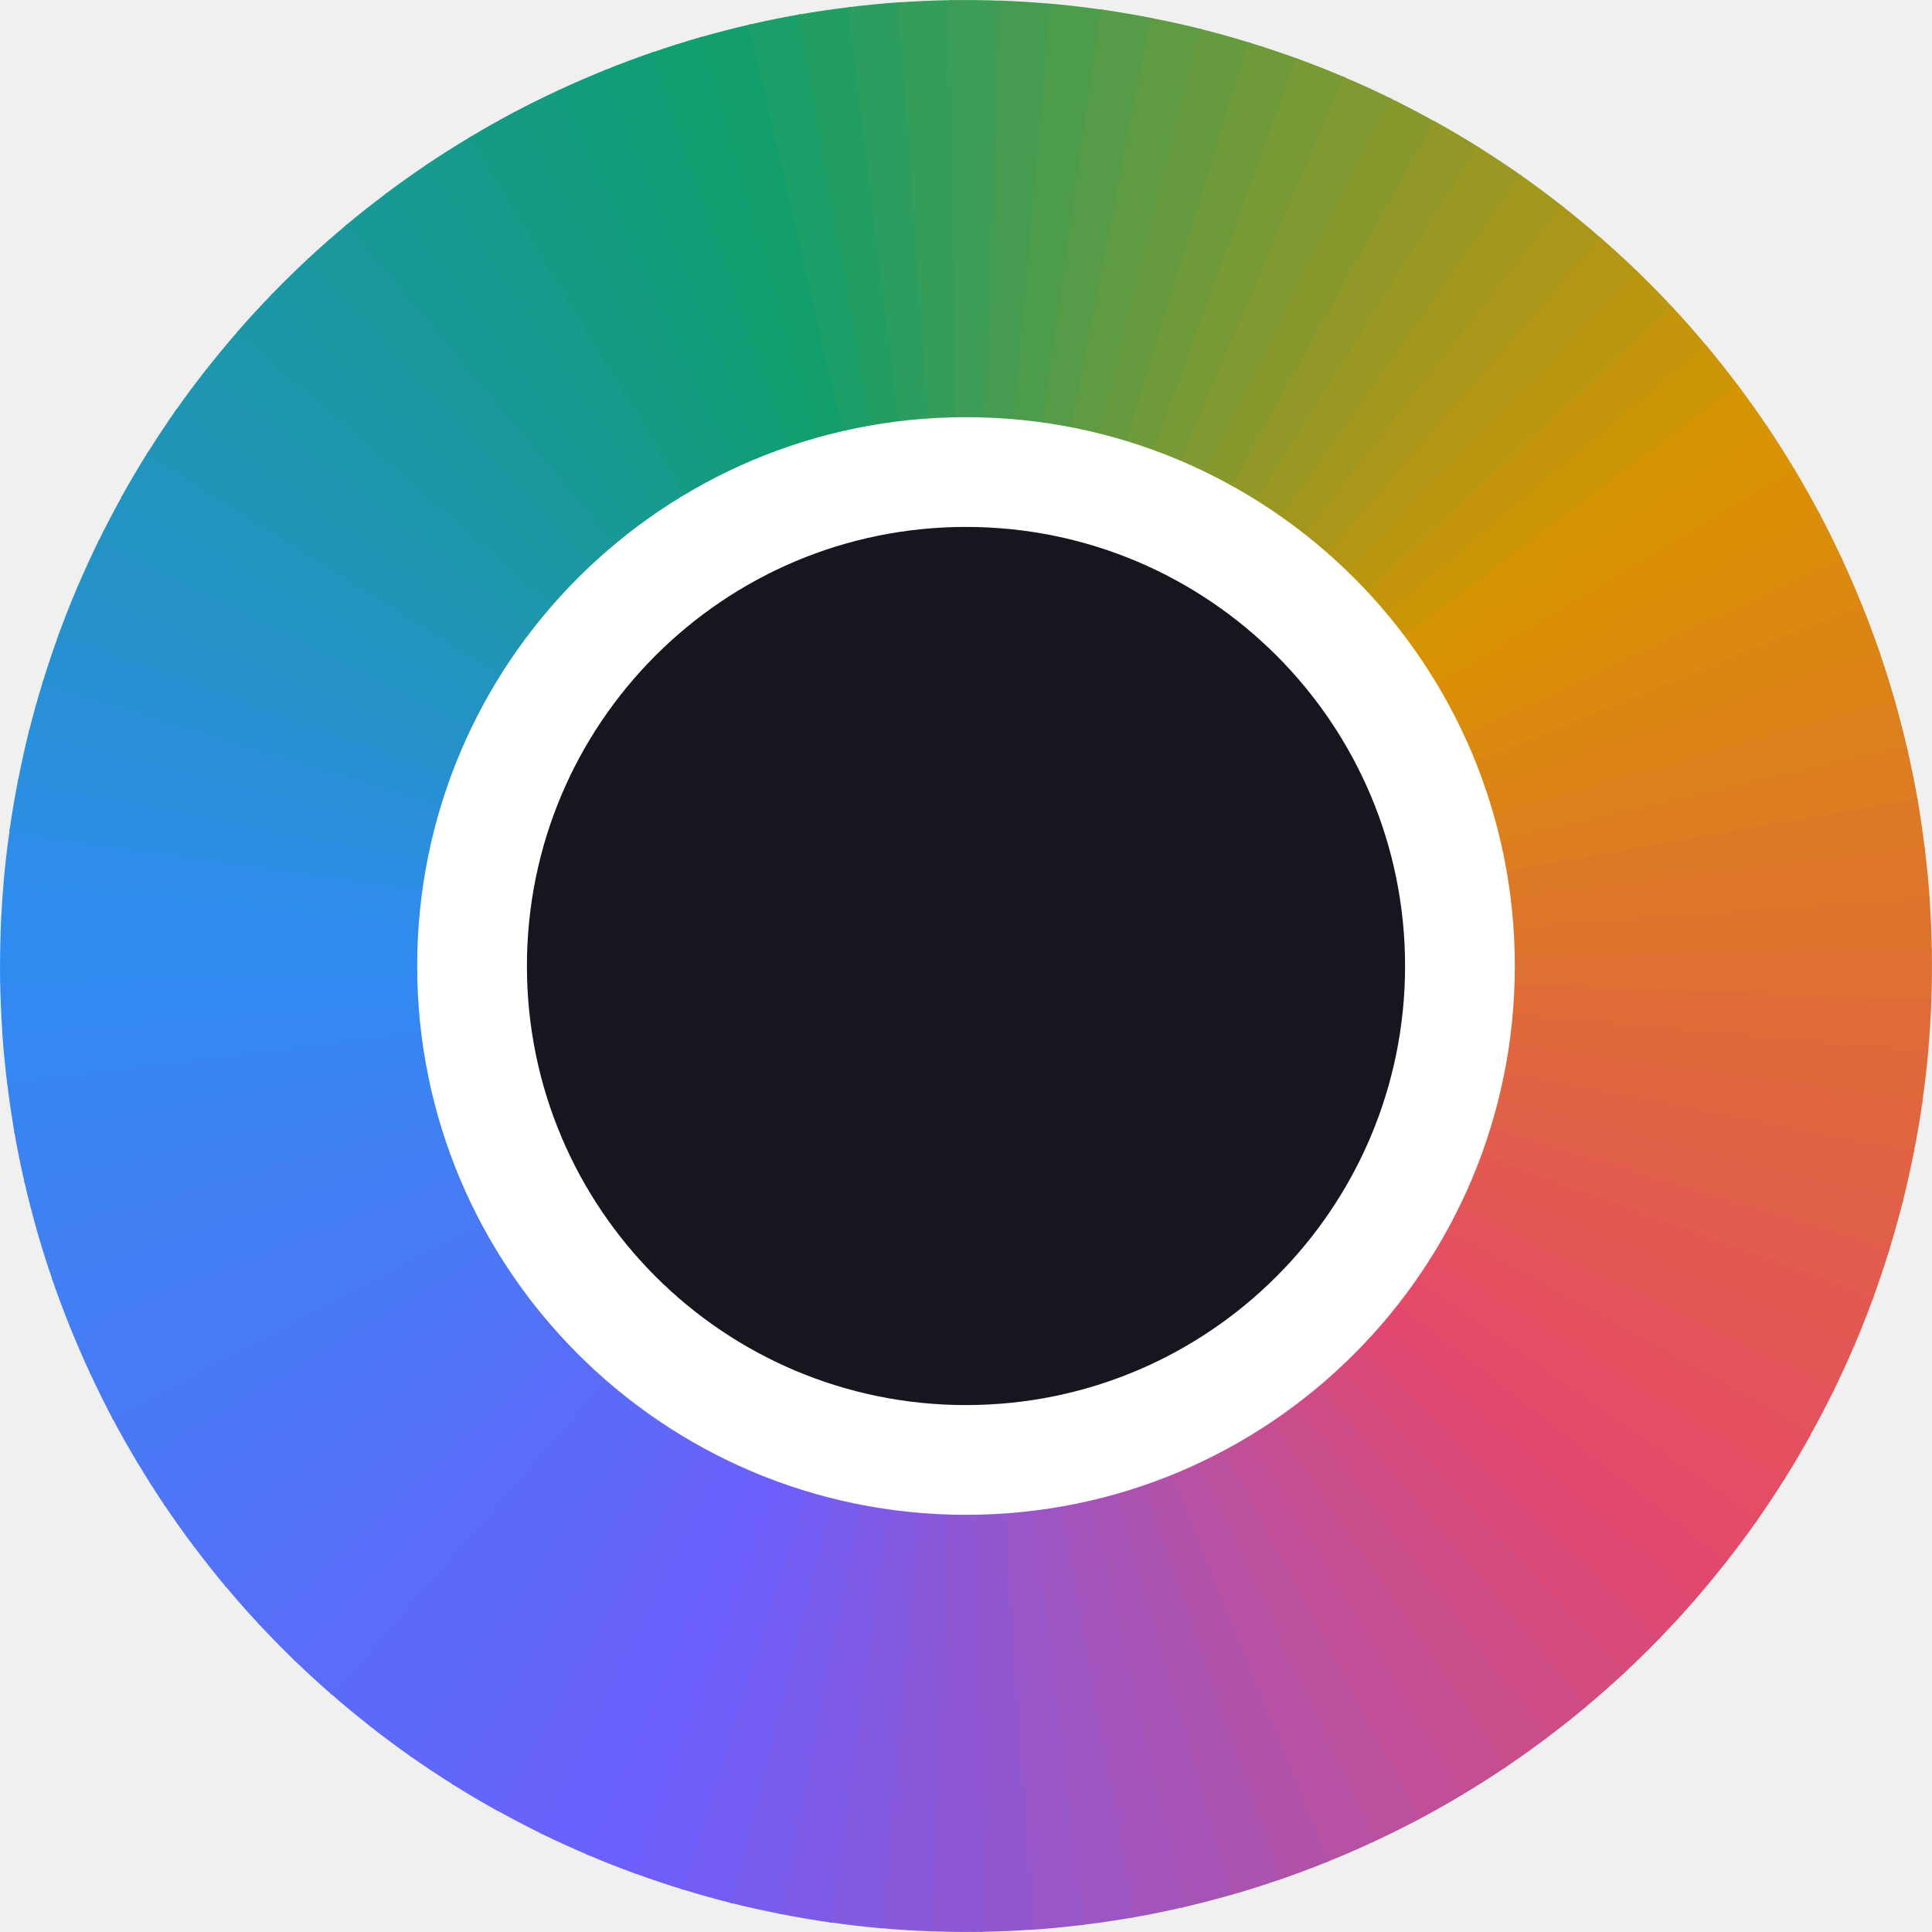
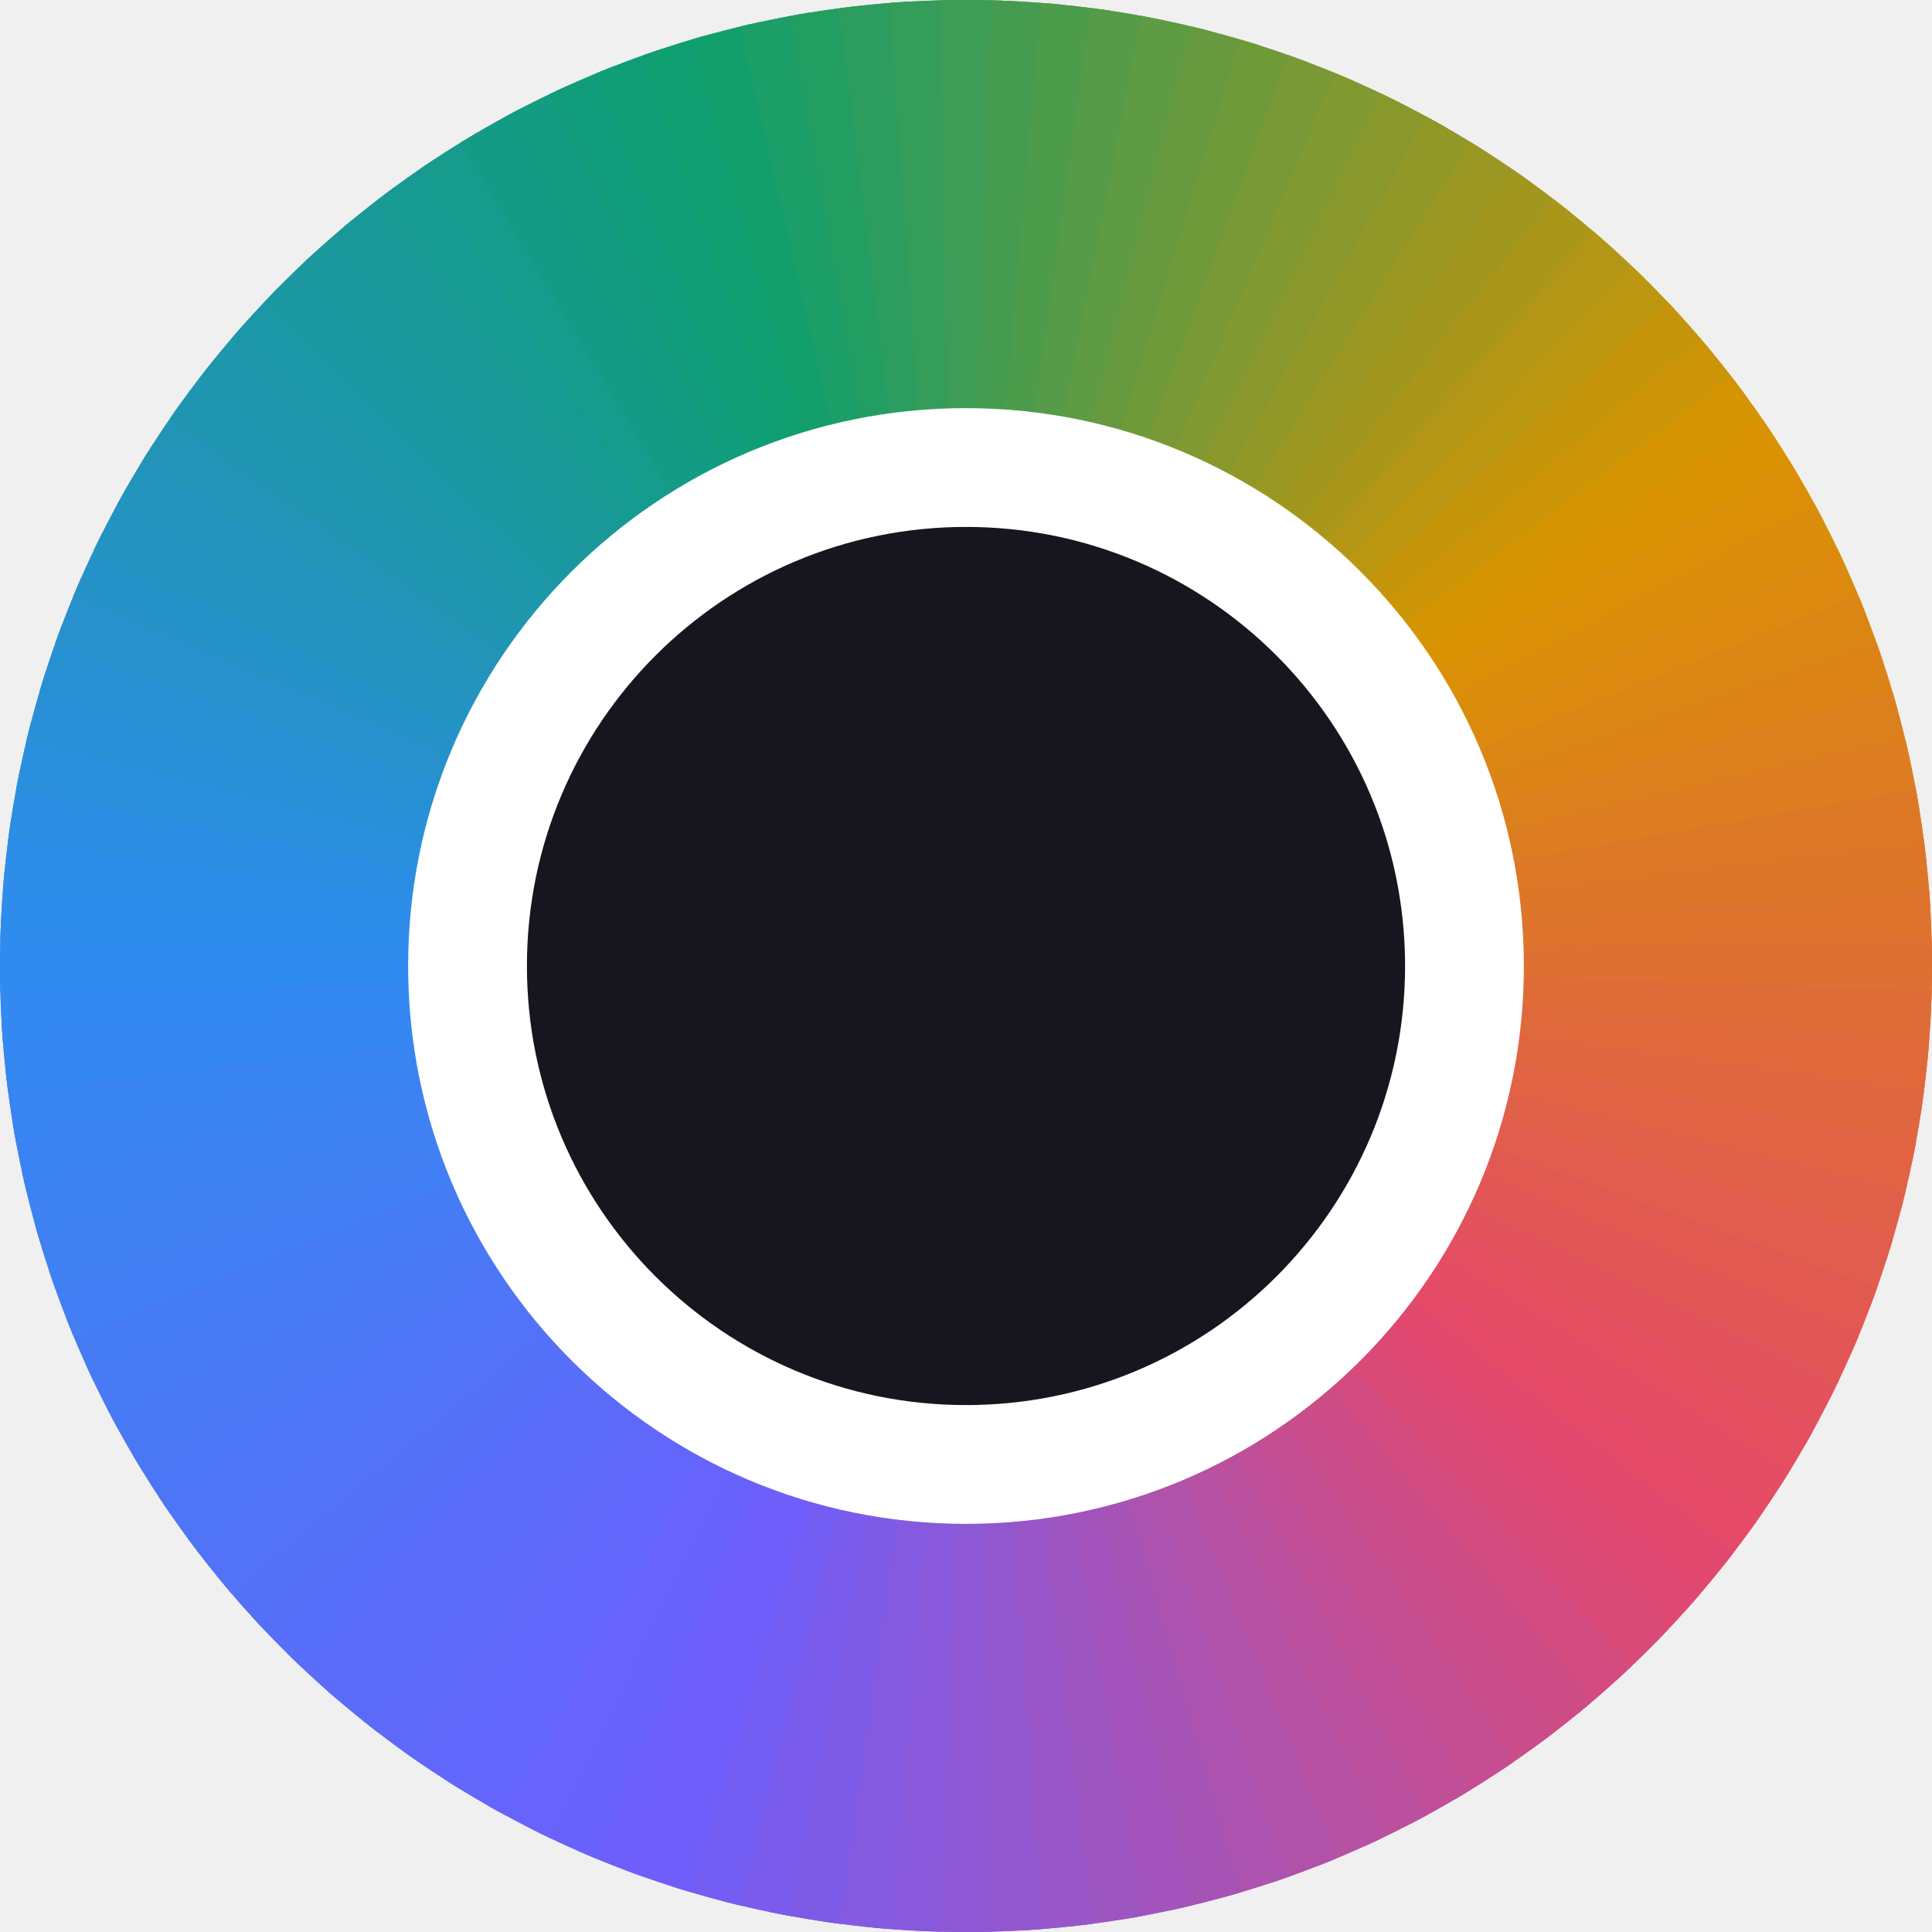
<svg xmlns="http://www.w3.org/2000/svg" width="128" height="128" viewBox="0 0 128 128" role="img" aria-label="OpenLens">
  <clipPath id="c">
    <circle cx="64" cy="64" r="64" />
  </clipPath>
  <g clip-path="url(#c)">
-     <path d="M64 64L42.11 124.14A64 64 0 0 1 38.84 122.85Z" fill="#6c5ffc" />
-     <path d="M64 64L38.99 122.91A64 64 0 0 1 35.79 121.45Z" fill="#6961fb" />
-     <path d="M64 64L35.94 121.52A64 64 0 0 1 32.83 119.89Z" fill="#6763fb" />
-     <path d="M64 64L32.97 119.98A64 64 0 0 1 29.94 118.19Z" fill="#6465fa" />
-     <path d="M64 64L30.09 118.28A64 64 0 0 1 27.15 116.33Z" fill="#6167fa" />
-     <path d="M64 64L27.29 116.43A64 64 0 0 1 24.47 114.33Z" fill="#5f69f9" />
-     <path d="M64 64L24.60 114.43A64 64 0 0 1 21.89 112.19Z" fill="#5c6af9" />
-     <path d="M64 64L22.01 112.30A64 64 0 0 1 19.42 109.92Z" fill="#5a6cf8" />
-     <path d="M64 64L19.54 110.04A64 64 0 0 1 17.08 107.53Z" fill="#576ef8" />
-     <path d="M64 64L17.19 107.65A64 64 0 0 1 14.87 105.01Z" fill="#5470f7" />
-     <path d="M64 64L14.97 105.14A64 64 0 0 1 12.79 102.38Z" fill="#5272f7" />
-     <path d="M64 64L12.89 102.52A64 64 0 0 1 10.85 99.65Z" fill="#4f74f6" />
-     <path d="M64 64L10.94 99.79A64 64 0 0 1 9.06 96.82Z" fill="#4d76f6" />
-     <path d="M64 64L9.14 96.96A64 64 0 0 1 7.41 93.90Z" fill="#4a78f5" />
-     <path d="M64 64L7.49 94.05A64 64 0 0 1 5.93 90.90Z" fill="#487af5" />
-     <path d="M64 64L6.00 91.05A64 64 0 0 1 4.60 87.82Z" fill="#457cf4" />
-     <path d="M64 64L4.66 87.97A64 64 0 0 1 3.43 84.68Z" fill="#427ef4" />
-     <path d="M64 64L3.49 84.84A64 64 0 0 1 2.43 81.48Z" fill="#4080f3" />
-     <path d="M64 64L2.48 81.64A64 64 0 0 1 1.60 78.23Z" fill="#3d81f3" />
-     <path d="M64 64L1.64 78.40A64 64 0 0 1 0.94 74.95Z" fill="#3b83f2" />
-     <path d="M64 64L0.97 75.11A64 64 0 0 1 0.46 71.63Z" fill="#3885f2" />
-     <path d="M64 64L0.48 71.80A64 64 0 0 1 0.14 68.30Z" fill="#3587f1" />
-     <path d="M64 64L0.16 68.46A64 64 0 0 1 0.01 64.95Z" fill="#3389f1" />
-     <path d="M64 64L0.01 65.12A64 64 0 0 1 0.05 61.60Z" fill="#308bf0" />
-     <path d="M64 64L0.04 61.77A64 64 0 0 1 0.26 58.26Z" fill="#2e8ced" />
-     <path d="M64 64L0.24 58.42A64 64 0 0 1 0.65 54.93Z" fill="#2d8de8" />
-     <path d="M64 64L0.62 55.09A64 64 0 0 1 1.21 51.62Z" fill="#2c8ee2" />
-     <path d="M64 64L1.18 51.79A64 64 0 0 1 1.94 48.35Z" fill="#2a8fdd" />
-     <path d="M64 64L1.90 48.52A64 64 0 0 1 2.85 45.13Z" fill="#2990d8" />
-     <path d="M64 64L2.80 45.29A64 64 0 0 1 3.92 41.95Z" fill="#2790d2" />
-     <path d="M64 64L3.86 42.11A64 64 0 0 1 5.15 38.84Z" fill="#2691cd" />
-     <path d="M64 64L5.09 38.99A64 64 0 0 1 6.55 35.79Z" fill="#2592c7" />
-     <path d="M64 64L6.48 35.94A64 64 0 0 1 8.11 32.83Z" fill="#2393c2" />
-     <path d="M64 64L8.02 32.97A64 64 0 0 1 9.81 29.94Z" fill="#2294bd" />
-     <path d="M64 64L9.72 30.09A64 64 0 0 1 11.67 27.15Z" fill="#2194b7" />
-     <path d="M64 64L11.57 27.29A64 64 0 0 1 13.67 24.47Z" fill="#1f95b2" />
-     <path d="M64 64L13.57 24.60A64 64 0 0 1 15.81 21.89Z" fill="#1e96ac" />
-     <path d="M64 64L15.70 22.01A64 64 0 0 1 18.08 19.42Z" fill="#1c97a7" />
-     <path d="M64 64L17.96 19.54A64 64 0 0 1 20.47 17.08Z" fill="#1b97a1" />
-     <path d="M64 64L20.35 17.19A64 64 0 0 1 22.99 14.87Z" fill="#1a989c" />
-     <path d="M64 64L22.86 14.97A64 64 0 0 1 25.62 12.79Z" fill="#189997" />
-     <path d="M64 64L25.48 12.89A64 64 0 0 1 28.35 10.85Z" fill="#179a91" />
-     <path d="M64 64L28.21 10.94A64 64 0 0 1 31.18 9.06Z" fill="#169b8c" />
-     <path d="M64 64L31.04 9.14A64 64 0 0 1 34.10 7.41Z" fill="#149b86" />
-     <path d="M64 64L33.95 7.49A64 64 0 0 1 37.10 5.93Z" fill="#139c81" />
-     <path d="M64 64L36.95 6.00A64 64 0 0 1 40.18 4.60Z" fill="#119d7c" />
-     <path d="M64 64L40.03 4.66A64 64 0 0 1 43.32 3.43Z" fill="#109e76" />
-     <path d="M64 64L43.16 3.49A64 64 0 0 1 46.52 2.43Z" fill="#0f9f71" />
-     <path d="M64 64L46.36 2.48A64 64 0 0 1 49.77 1.60Z" fill="#129f6c" />
-     <path d="M64 64L49.60 1.64A64 64 0 0 1 53.05 0.94Z" fill="#1b9e67" />
-     <path d="M64 64L52.89 0.97A64 64 0 0 1 56.37 0.46Z" fill="#239e63" />
-     <path d="M64 64L56.20 0.48A64 64 0 0 1 59.70 0.14Z" fill="#2c9d5e" />
-     <path d="M64 64L59.54 0.16A64 64 0 0 1 63.05 0.01Z" fill="#349d59" />
-     <path d="M64 64L62.88 0.01A64 64 0 0 1 66.40 0.05Z" fill="#3d9c55" />
-     <path d="M64 64L66.23 0.04A64 64 0 0 1 69.74 0.26Z" fill="#459c50" />
-     <path d="M64 64L69.58 0.24A64 64 0 0 1 73.07 0.65Z" fill="#4d9c4c" />
-     <path d="M64 64L72.91 0.62A64 64 0 0 1 76.38 1.21Z" fill="#569b47" />
-     <path d="M64 64L76.21 1.18A64 64 0 0 1 79.65 1.94Z" fill="#5e9b42" />
-     <path d="M64 64L79.48 1.90A64 64 0 0 1 82.87 2.85Z" fill="#679a3e" />
-     <path d="M64 64L82.71 2.80A64 64 0 0 1 86.05 3.92Z" fill="#6f9a39" />
-     <path d="M64 64L85.89 3.86A64 64 0 0 1 89.16 5.15Z" fill="#789935" />
-     <path d="M64 64L89.01 5.09A64 64 0 0 1 92.21 6.55Z" fill="#809930" />
-     <path d="M64 64L92.06 6.48A64 64 0 0 1 95.17 8.11Z" fill="#89982c" />
-     <path d="M64 64L95.03 8.02A64 64 0 0 1 98.06 9.81Z" fill="#919827" />
-     <path d="M64 64L97.91 9.72A64 64 0 0 1 100.85 11.67Z" fill="#9a9722" />
-     <path d="M64 64L100.71 11.57A64 64 0 0 1 103.53 13.67Z" fill="#a2971e" />
-     <path d="M64 64L103.40 13.57A64 64 0 0 1 106.11 15.81Z" fill="#aa9719" />
-     <path d="M64 64L105.99 15.70A64 64 0 0 1 108.58 18.08Z" fill="#b39615" />
-     <path d="M64 64L108.46 17.96A64 64 0 0 1 110.92 20.47Z" fill="#bb9610" />
-     <path d="M64 64L110.81 20.35A64 64 0 0 1 113.13 22.99Z" fill="#c4950b" />
-     <path d="M64 64L113.03 22.86A64 64 0 0 1 115.21 25.62Z" fill="#cc9507" />
-     <path d="M64 64L115.11 25.48A64 64 0 0 1 117.15 28.35Z" fill="#d59402" />
-     <path d="M64 64L117.06 28.21A64 64 0 0 1 118.94 31.18Z" fill="#d99202" />
-     <path d="M64 64L118.86 31.04A64 64 0 0 1 120.59 34.10Z" fill="#da8f07" />
-     <path d="M64 64L120.51 33.95A64 64 0 0 1 122.07 37.10Z" fill="#da8c0b" />
-     <path d="M64 64L122.00 36.95A64 64 0 0 1 123.40 40.18Z" fill="#db890f" />
-     <path d="M64 64L123.34 40.03A64 64 0 0 1 124.57 43.32Z" fill="#db8614" />
-     <path d="M64 64L124.51 43.16A64 64 0 0 1 125.57 46.52Z" fill="#dc8318" />
-     <path d="M64 64L125.52 46.36A64 64 0 0 1 126.40 49.77Z" fill="#dc7f1d" />
-     <path d="M64 64L126.36 49.60A64 64 0 0 1 127.06 53.05Z" fill="#dd7c21" />
-     <path d="M64 64L127.03 52.89A64 64 0 0 1 127.54 56.37Z" fill="#dd7926" />
-     <path d="M64 64L127.52 56.20A64 64 0 0 1 127.86 59.70Z" fill="#de762a" />
-     <path d="M64 64L127.84 59.54A64 64 0 0 1 127.99 63.05Z" fill="#de732e" />
-     <path d="M64 64L127.99 62.88A64 64 0 0 1 127.95 66.40Z" fill="#df7033" />
-     <path d="M64 64L127.96 66.23A64 64 0 0 1 127.74 69.74Z" fill="#df6c37" />
-     <path d="M64 64L127.76 69.58A64 64 0 0 1 127.35 73.07Z" fill="#e0693c" />
-     <path d="M64 64L127.38 72.91A64 64 0 0 1 126.79 76.38Z" fill="#e06640" />
-     <path d="M64 64L126.82 76.21A64 64 0 0 1 126.06 79.65Z" fill="#e16344" />
-     <path d="M64 64L126.10 79.48A64 64 0 0 1 125.15 82.87Z" fill="#e16049" />
-     <path d="M64 64L125.20 82.71A64 64 0 0 1 124.08 86.05Z" fill="#e25d4d" />
-     <path d="M64 64L124.14 85.89A64 64 0 0 1 122.85 89.16Z" fill="#e25952" />
-     <path d="M64 64L122.91 89.01A64 64 0 0 1 121.45 92.21Z" fill="#e35656" />
-     <path d="M64 64L121.52 92.06A64 64 0 0 1 119.89 95.17Z" fill="#e3535b" />
-     <path d="M64 64L119.98 95.03A64 64 0 0 1 118.19 98.06Z" fill="#e4505f" />
-     <path d="M64 64L118.28 97.91A64 64 0 0 1 116.33 100.85Z" fill="#e44d63" />
-     <path d="M64 64L116.43 100.71A64 64 0 0 1 114.33 103.53Z" fill="#e54a68" />
-     <path d="M64 64L114.43 103.40A64 64 0 0 1 112.19 106.11Z" fill="#e2486d" />
-     <path d="M64 64L112.30 105.99A64 64 0 0 1 109.92 108.58Z" fill="#de4973" />
-     <path d="M64 64L110.04 108.46A64 64 0 0 1 107.53 110.92Z" fill="#d94a79" />
-     <path d="M64 64L107.65 110.81A64 64 0 0 1 105.01 113.13Z" fill="#d44b7f" />
-     <path d="M64 64L105.14 113.03A64 64 0 0 1 102.38 115.21Z" fill="#ce4c85" />
-     <path d="M64 64L102.52 115.11A64 64 0 0 1 99.65 117.15Z" fill="#ca4d8b" />
-     <path d="M64 64L99.79 117.06A64 64 0 0 1 96.82 118.94Z" fill="#c54e92" />
-     <path d="M64 64L96.96 118.86A64 64 0 0 1 93.90 120.59Z" fill="#c04f98" />
-     <path d="M64 64L94.05 120.51A64 64 0 0 1 90.90 122.07Z" fill="#ba509e" />
-     <path d="M64 64L91.05 122.00A64 64 0 0 1 87.82 123.40Z" fill="#b651a4" />
-     <path d="M64 64L87.97 123.34A64 64 0 0 1 84.68 124.57Z" fill="#b152aa" />
-     <path d="M64 64L84.84 124.51A64 64 0 0 1 81.48 125.57Z" fill="#ac53b0" />
-     <path d="M64 64L81.64 125.52A64 64 0 0 1 78.23 126.40Z" fill="#a653b6" />
-     <path d="M64 64L78.40 126.36A64 64 0 0 1 74.95 127.06Z" fill="#a254bc" />
-     <path d="M64 64L75.11 127.03A64 64 0 0 1 71.63 127.54Z" fill="#9d55c2" />
-     <path d="M64 64L71.80 127.52A64 64 0 0 1 68.30 127.86Z" fill="#9856c8" />
-     <path d="M64 64L68.46 127.84A64 64 0 0 1 64.95 127.99Z" fill="#9257ce" />
-     <path d="M64 64L65.12 127.99A64 64 0 0 1 61.60 127.95Z" fill="#8e58d4" />
-     <path d="M64 64L61.77 127.96A64 64 0 0 1 58.26 127.74Z" fill="#8859db" />
-     <path d="M64 64L58.42 127.76A64 64 0 0 1 54.93 127.35Z" fill="#845ae1" />
-     <path d="M64 64L55.09 127.38A64 64 0 0 1 51.62 126.79Z" fill="#7e5be7" />
-     <path d="M64 64L51.79 126.82A64 64 0 0 1 48.35 126.06Z" fill="#7a5ced" />
-     <path d="M64 64L48.52 126.10A64 64 0 0 1 45.13 125.15Z" fill="#745df3" />
-     <path d="M64 64L45.29 125.20A64 64 0 0 1 41.95 124.08Z" fill="#6f5ef9" />
+     <path d="M64 64L42.11 124.14A64 64 0 0 1 38.84 122.85Z" fill="#6c5ffc" stroke="#6c5ffc" stroke-width="1.2" />
+     <path d="M64 64L38.99 122.91A64 64 0 0 1 35.79 121.45Z" fill="#6961fb" stroke="#6961fb" stroke-width="1.2" />
+     <path d="M64 64L35.94 121.52A64 64 0 0 1 32.83 119.89Z" fill="#6763fb" stroke="#6763fb" stroke-width="1.2" />
+     <path d="M64 64L32.97 119.98A64 64 0 0 1 29.94 118.19Z" fill="#6465fa" stroke="#6465fa" stroke-width="1.2" />
+     <path d="M64 64L30.09 118.28A64 64 0 0 1 27.15 116.33Z" fill="#6167fa" stroke="#6167fa" stroke-width="1.2" />
+     <path d="M64 64L27.29 116.43A64 64 0 0 1 24.47 114.33Z" fill="#5f69f9" stroke="#5f69f9" stroke-width="1.2" />
+     <path d="M64 64L24.60 114.43A64 64 0 0 1 21.89 112.19Z" fill="#5c6af9" stroke="#5c6af9" stroke-width="1.2" />
+     <path d="M64 64L22.01 112.30A64 64 0 0 1 19.42 109.92Z" fill="#5a6cf8" stroke="#5a6cf8" stroke-width="1.2" />
+     <path d="M64 64L19.54 110.04A64 64 0 0 1 17.08 107.53Z" fill="#576ef8" stroke="#576ef8" stroke-width="1.2" />
+     <path d="M64 64L17.19 107.65A64 64 0 0 1 14.87 105.01Z" fill="#5470f7" stroke="#5470f7" stroke-width="1.2" />
+     <path d="M64 64L14.97 105.14A64 64 0 0 1 12.79 102.38Z" fill="#5272f7" stroke="#5272f7" stroke-width="1.2" />
+     <path d="M64 64L12.89 102.52A64 64 0 0 1 10.85 99.65Z" fill="#4f74f6" stroke="#4f74f6" stroke-width="1.2" />
+     <path d="M64 64L10.94 99.79A64 64 0 0 1 9.06 96.82Z" fill="#4d76f6" stroke="#4d76f6" stroke-width="1.2" />
+     <path d="M64 64L9.14 96.96A64 64 0 0 1 7.41 93.90Z" fill="#4a78f5" stroke="#4a78f5" stroke-width="1.2" />
+     <path d="M64 64L7.49 94.05A64 64 0 0 1 5.93 90.90Z" fill="#487af5" stroke="#487af5" stroke-width="1.2" />
+     <path d="M64 64L6.00 91.05A64 64 0 0 1 4.60 87.82Z" fill="#457cf4" stroke="#457cf4" stroke-width="1.2" />
+     <path d="M64 64L4.66 87.97A64 64 0 0 1 3.43 84.68Z" fill="#427ef4" stroke="#427ef4" stroke-width="1.2" />
+     <path d="M64 64L3.49 84.84A64 64 0 0 1 2.43 81.48Z" fill="#4080f3" stroke="#4080f3" stroke-width="1.2" />
+     <path d="M64 64L2.48 81.64A64 64 0 0 1 1.60 78.23Z" fill="#3d81f3" stroke="#3d81f3" stroke-width="1.2" />
+     <path d="M64 64L1.64 78.40A64 64 0 0 1 0.94 74.95Z" fill="#3b83f2" stroke="#3b83f2" stroke-width="1.2" />
+     <path d="M64 64L0.97 75.11A64 64 0 0 1 0.46 71.63Z" fill="#3885f2" stroke="#3885f2" stroke-width="1.2" />
+     <path d="M64 64L0.48 71.80A64 64 0 0 1 0.14 68.30Z" fill="#3587f1" stroke="#3587f1" stroke-width="1.2" />
+     <path d="M64 64L0.16 68.46A64 64 0 0 1 0.01 64.95Z" fill="#3389f1" stroke="#3389f1" stroke-width="1.2" />
+     <path d="M64 64L0.01 65.12A64 64 0 0 1 0.05 61.60Z" fill="#308bf0" stroke="#308bf0" stroke-width="1.2" />
+     <path d="M64 64L0.04 61.77A64 64 0 0 1 0.26 58.26Z" fill="#2e8ced" stroke="#2e8ced" stroke-width="1.2" />
+     <path d="M64 64L0.24 58.42A64 64 0 0 1 0.65 54.93Z" fill="#2d8de8" stroke="#2d8de8" stroke-width="1.2" />
+     <path d="M64 64L0.62 55.09A64 64 0 0 1 1.21 51.62Z" fill="#2c8ee2" stroke="#2c8ee2" stroke-width="1.2" />
+     <path d="M64 64L1.18 51.79A64 64 0 0 1 1.94 48.35Z" fill="#2a8fdd" stroke="#2a8fdd" stroke-width="1.2" />
+     <path d="M64 64L1.90 48.52A64 64 0 0 1 2.85 45.13Z" fill="#2990d8" stroke="#2990d8" stroke-width="1.2" />
+     <path d="M64 64L2.80 45.29A64 64 0 0 1 3.92 41.95Z" fill="#2790d2" stroke="#2790d2" stroke-width="1.2" />
+     <path d="M64 64L3.86 42.11A64 64 0 0 1 5.15 38.84Z" fill="#2691cd" stroke="#2691cd" stroke-width="1.2" />
+     <path d="M64 64L5.09 38.99A64 64 0 0 1 6.55 35.79Z" fill="#2592c7" stroke="#2592c7" stroke-width="1.2" />
+     <path d="M64 64L6.48 35.94A64 64 0 0 1 8.11 32.83Z" fill="#2393c2" stroke="#2393c2" stroke-width="1.2" />
+     <path d="M64 64L8.02 32.97A64 64 0 0 1 9.81 29.94Z" fill="#2294bd" stroke="#2294bd" stroke-width="1.2" />
+     <path d="M64 64L9.72 30.09A64 64 0 0 1 11.67 27.15Z" fill="#2194b7" stroke="#2194b7" stroke-width="1.2" />
+     <path d="M64 64L11.57 27.29A64 64 0 0 1 13.67 24.47Z" fill="#1f95b2" stroke="#1f95b2" stroke-width="1.2" />
+     <path d="M64 64L13.57 24.60A64 64 0 0 1 15.81 21.89Z" fill="#1e96ac" stroke="#1e96ac" stroke-width="1.2" />
+     <path d="M64 64L15.70 22.01A64 64 0 0 1 18.08 19.42Z" fill="#1c97a7" stroke="#1c97a7" stroke-width="1.2" />
+     <path d="M64 64L17.96 19.54A64 64 0 0 1 20.47 17.08Z" fill="#1b97a1" stroke="#1b97a1" stroke-width="1.2" />
+     <path d="M64 64L20.35 17.19A64 64 0 0 1 22.99 14.87Z" fill="#1a989c" stroke="#1a989c" stroke-width="1.2" />
+     <path d="M64 64L22.86 14.97A64 64 0 0 1 25.62 12.79Z" fill="#189997" stroke="#189997" stroke-width="1.2" />
+     <path d="M64 64L25.48 12.89A64 64 0 0 1 28.35 10.85Z" fill="#179a91" stroke="#179a91" stroke-width="1.2" />
+     <path d="M64 64L28.21 10.94A64 64 0 0 1 31.18 9.06Z" fill="#169b8c" stroke="#169b8c" stroke-width="1.2" />
+     <path d="M64 64L31.04 9.14A64 64 0 0 1 34.10 7.41Z" fill="#149b86" stroke="#149b86" stroke-width="1.2" />
+     <path d="M64 64L33.95 7.49A64 64 0 0 1 37.10 5.93Z" fill="#139c81" stroke="#139c81" stroke-width="1.2" />
+     <path d="M64 64L36.95 6.00A64 64 0 0 1 40.18 4.60Z" fill="#119d7c" stroke="#119d7c" stroke-width="1.2" />
+     <path d="M64 64L40.03 4.66A64 64 0 0 1 43.32 3.43Z" fill="#109e76" stroke="#109e76" stroke-width="1.2" />
+     <path d="M64 64L43.16 3.49A64 64 0 0 1 46.52 2.43Z" fill="#0f9f71" stroke="#0f9f71" stroke-width="1.2" />
+     <path d="M64 64L46.36 2.48A64 64 0 0 1 49.77 1.60Z" fill="#129f6c" stroke="#129f6c" stroke-width="1.2" />
+     <path d="M64 64L49.60 1.64A64 64 0 0 1 53.05 0.94Z" fill="#1b9e67" stroke="#1b9e67" stroke-width="1.2" />
+     <path d="M64 64L52.89 0.97A64 64 0 0 1 56.37 0.46Z" fill="#239e63" stroke="#239e63" stroke-width="1.2" />
+     <path d="M64 64L56.20 0.48A64 64 0 0 1 59.70 0.14Z" fill="#2c9d5e" stroke="#2c9d5e" stroke-width="1.2" />
+     <path d="M64 64L59.54 0.16A64 64 0 0 1 63.05 0.01Z" fill="#349d59" stroke="#349d59" stroke-width="1.2" />
+     <path d="M64 64L62.88 0.01A64 64 0 0 1 66.40 0.05Z" fill="#3d9c55" stroke="#3d9c55" stroke-width="1.2" />
+     <path d="M64 64L66.23 0.04A64 64 0 0 1 69.74 0.26Z" fill="#459c50" stroke="#459c50" stroke-width="1.2" />
+     <path d="M64 64L69.58 0.24A64 64 0 0 1 73.07 0.65Z" fill="#4d9c4c" stroke="#4d9c4c" stroke-width="1.2" />
+     <path d="M64 64L72.91 0.62A64 64 0 0 1 76.38 1.21Z" fill="#569b47" stroke="#569b47" stroke-width="1.2" />
+     <path d="M64 64L76.21 1.18A64 64 0 0 1 79.65 1.94Z" fill="#5e9b42" stroke="#5e9b42" stroke-width="1.2" />
+     <path d="M64 64L79.48 1.90A64 64 0 0 1 82.87 2.85Z" fill="#679a3e" stroke="#679a3e" stroke-width="1.2" />
+     <path d="M64 64L82.71 2.80A64 64 0 0 1 86.05 3.92Z" fill="#6f9a39" stroke="#6f9a39" stroke-width="1.2" />
+     <path d="M64 64L85.89 3.86A64 64 0 0 1 89.16 5.15Z" fill="#789935" stroke="#789935" stroke-width="1.2" />
+     <path d="M64 64L89.01 5.09A64 64 0 0 1 92.21 6.55Z" fill="#809930" stroke="#809930" stroke-width="1.2" />
+     <path d="M64 64L92.06 6.48A64 64 0 0 1 95.17 8.11Z" fill="#89982c" stroke="#89982c" stroke-width="1.2" />
+     <path d="M64 64L95.03 8.02A64 64 0 0 1 98.06 9.81Z" fill="#919827" stroke="#919827" stroke-width="1.2" />
+     <path d="M64 64L97.91 9.72A64 64 0 0 1 100.85 11.67Z" fill="#9a9722" stroke="#9a9722" stroke-width="1.2" />
+     <path d="M64 64L100.71 11.57A64 64 0 0 1 103.53 13.67Z" fill="#a2971e" stroke="#a2971e" stroke-width="1.2" />
+     <path d="M64 64L103.40 13.57A64 64 0 0 1 106.11 15.81Z" fill="#aa9719" stroke="#aa9719" stroke-width="1.2" />
+     <path d="M64 64L105.99 15.70A64 64 0 0 1 108.58 18.08Z" fill="#b39615" stroke="#b39615" stroke-width="1.2" />
+     <path d="M64 64L108.46 17.96A64 64 0 0 1 110.92 20.47Z" fill="#bb9610" stroke="#bb9610" stroke-width="1.2" />
+     <path d="M64 64L110.81 20.35A64 64 0 0 1 113.13 22.99Z" fill="#c4950b" stroke="#c4950b" stroke-width="1.2" />
+     <path d="M64 64L113.03 22.86A64 64 0 0 1 115.21 25.62Z" fill="#cc9507" stroke="#cc9507" stroke-width="1.2" />
+     <path d="M64 64L115.11 25.48A64 64 0 0 1 117.15 28.35Z" fill="#d59402" stroke="#d59402" stroke-width="1.2" />
+     <path d="M64 64L117.06 28.21A64 64 0 0 1 118.94 31.18Z" fill="#d99202" stroke="#d99202" stroke-width="1.2" />
+     <path d="M64 64L118.86 31.04A64 64 0 0 1 120.59 34.10Z" fill="#da8f07" stroke="#da8f07" stroke-width="1.2" />
+     <path d="M64 64L120.51 33.95A64 64 0 0 1 122.07 37.10Z" fill="#da8c0b" stroke="#da8c0b" stroke-width="1.2" />
+     <path d="M64 64L122.00 36.95A64 64 0 0 1 123.40 40.18Z" fill="#db890f" stroke="#db890f" stroke-width="1.2" />
+     <path d="M64 64L123.34 40.03A64 64 0 0 1 124.57 43.32Z" fill="#db8614" stroke="#db8614" stroke-width="1.2" />
+     <path d="M64 64L124.51 43.16A64 64 0 0 1 125.57 46.52Z" fill="#dc8318" stroke="#dc8318" stroke-width="1.2" />
+     <path d="M64 64L125.52 46.36A64 64 0 0 1 126.40 49.77Z" fill="#dc7f1d" stroke="#dc7f1d" stroke-width="1.2" />
+     <path d="M64 64L126.36 49.60A64 64 0 0 1 127.06 53.05Z" fill="#dd7c21" stroke="#dd7c21" stroke-width="1.2" />
+     <path d="M64 64L127.03 52.89A64 64 0 0 1 127.54 56.37Z" fill="#dd7926" stroke="#dd7926" stroke-width="1.2" />
+     <path d="M64 64L127.52 56.20A64 64 0 0 1 127.86 59.70Z" fill="#de762a" stroke="#de762a" stroke-width="1.2" />
+     <path d="M64 64L127.84 59.54A64 64 0 0 1 127.99 63.05Z" fill="#de732e" stroke="#de732e" stroke-width="1.2" />
+     <path d="M64 64L127.99 62.88A64 64 0 0 1 127.95 66.40Z" fill="#df7033" stroke="#df7033" stroke-width="1.2" />
+     <path d="M64 64L127.96 66.23A64 64 0 0 1 127.74 69.74Z" fill="#df6c37" stroke="#df6c37" stroke-width="1.2" />
+     <path d="M64 64L127.76 69.58A64 64 0 0 1 127.35 73.07Z" fill="#e0693c" stroke="#e0693c" stroke-width="1.2" />
+     <path d="M64 64L127.38 72.91A64 64 0 0 1 126.79 76.38Z" fill="#e06640" stroke="#e06640" stroke-width="1.2" />
+     <path d="M64 64L126.82 76.21A64 64 0 0 1 126.06 79.65Z" fill="#e16344" stroke="#e16344" stroke-width="1.2" />
+     <path d="M64 64L126.10 79.48A64 64 0 0 1 125.15 82.87Z" fill="#e16049" stroke="#e16049" stroke-width="1.2" />
+     <path d="M64 64L125.20 82.71A64 64 0 0 1 124.08 86.05Z" fill="#e25d4d" stroke="#e25d4d" stroke-width="1.2" />
+     <path d="M64 64L124.14 85.89A64 64 0 0 1 122.85 89.16Z" fill="#e25952" stroke="#e25952" stroke-width="1.2" />
+     <path d="M64 64L122.91 89.01A64 64 0 0 1 121.45 92.21Z" fill="#e35656" stroke="#e35656" stroke-width="1.2" />
+     <path d="M64 64L121.52 92.06A64 64 0 0 1 119.89 95.17Z" fill="#e3535b" stroke="#e3535b" stroke-width="1.2" />
+     <path d="M64 64L119.98 95.03A64 64 0 0 1 118.19 98.06Z" fill="#e4505f" stroke="#e4505f" stroke-width="1.2" />
+     <path d="M64 64L118.28 97.91A64 64 0 0 1 116.33 100.85Z" fill="#e44d63" stroke="#e44d63" stroke-width="1.2" />
+     <path d="M64 64L116.43 100.71A64 64 0 0 1 114.33 103.53Z" fill="#e54a68" stroke="#e54a68" stroke-width="1.2" />
+     <path d="M64 64L114.43 103.40A64 64 0 0 1 112.19 106.11Z" fill="#e2486d" stroke="#e2486d" stroke-width="1.2" />
+     <path d="M64 64L112.30 105.99A64 64 0 0 1 109.92 108.58Z" fill="#de4973" stroke="#de4973" stroke-width="1.2" />
+     <path d="M64 64L110.04 108.46A64 64 0 0 1 107.53 110.92Z" fill="#d94a79" stroke="#d94a79" stroke-width="1.2" />
+     <path d="M64 64L107.65 110.81A64 64 0 0 1 105.01 113.13Z" fill="#d44b7f" stroke="#d44b7f" stroke-width="1.2" />
+     <path d="M64 64L105.14 113.03A64 64 0 0 1 102.38 115.21Z" fill="#ce4c85" stroke="#ce4c85" stroke-width="1.2" />
+     <path d="M64 64L102.52 115.11A64 64 0 0 1 99.65 117.15Z" fill="#ca4d8b" stroke="#ca4d8b" stroke-width="1.2" />
+     <path d="M64 64L99.79 117.06A64 64 0 0 1 96.82 118.94Z" fill="#c54e92" stroke="#c54e92" stroke-width="1.2" />
+     <path d="M64 64L96.96 118.86A64 64 0 0 1 93.90 120.59Z" fill="#c04f98" stroke="#c04f98" stroke-width="1.2" />
+     <path d="M64 64L94.05 120.51A64 64 0 0 1 90.90 122.07Z" fill="#ba509e" stroke="#ba509e" stroke-width="1.2" />
+     <path d="M64 64L91.05 122.00A64 64 0 0 1 87.82 123.40Z" fill="#b651a4" stroke="#b651a4" stroke-width="1.2" />
+     <path d="M64 64L87.97 123.34A64 64 0 0 1 84.68 124.57Z" fill="#b152aa" stroke="#b152aa" stroke-width="1.2" />
+     <path d="M64 64L84.84 124.51A64 64 0 0 1 81.48 125.57Z" fill="#ac53b0" stroke="#ac53b0" stroke-width="1.2" />
+     <path d="M64 64L81.64 125.52A64 64 0 0 1 78.23 126.40Z" fill="#a653b6" stroke="#a653b6" stroke-width="1.2" />
+     <path d="M64 64L78.40 126.36A64 64 0 0 1 74.95 127.06Z" fill="#a254bc" stroke="#a254bc" stroke-width="1.2" />
+     <path d="M64 64L75.11 127.03A64 64 0 0 1 71.63 127.54Z" fill="#9d55c2" stroke="#9d55c2" stroke-width="1.2" />
+     <path d="M64 64L71.80 127.52A64 64 0 0 1 68.30 127.86Z" fill="#9856c8" stroke="#9856c8" stroke-width="1.2" />
+     <path d="M64 64L68.46 127.84A64 64 0 0 1 64.95 127.99Z" fill="#9257ce" stroke="#9257ce" stroke-width="1.2" />
+     <path d="M64 64L65.12 127.99A64 64 0 0 1 61.60 127.95Z" fill="#8e58d4" stroke="#8e58d4" stroke-width="1.2" />
+     <path d="M64 64L61.77 127.96A64 64 0 0 1 58.26 127.74Z" fill="#8859db" stroke="#8859db" stroke-width="1.2" />
+     <path d="M64 64L58.42 127.76A64 64 0 0 1 54.93 127.35Z" fill="#845ae1" stroke="#845ae1" stroke-width="1.2" />
+     <path d="M64 64L55.09 127.38A64 64 0 0 1 51.62 126.79Z" fill="#7e5be7" stroke="#7e5be7" stroke-width="1.2" />
+     <path d="M64 64L51.79 126.82A64 64 0 0 1 48.35 126.06Z" fill="#7a5ced" stroke="#7a5ced" stroke-width="1.2" />
+     <path d="M64 64L48.52 126.10A64 64 0 0 1 45.13 125.15Z" fill="#745df3" stroke="#745df3" stroke-width="1.2" />
+     <path d="M64 64L45.29 125.20A64 64 0 0 1 41.95 124.08Z" fill="#6f5ef9" stroke="#6f5ef9" stroke-width="1.2" />
  </g>
-   <circle cx="64" cy="64" r="36.36" fill="#ffffff" />
+   <circle cx="64" cy="64" r="36.36" fill="#ffffff" stroke="#ffffff" stroke-width="1.2" />
  <ellipse cx="64" cy="64" rx="29.09" ry="29.09" fill="#17161f">
    <animate attributeName="ry" values="29.09;29.09;2.91;29.09" keyTimes="0;0.95;0.975;1" dur="7s" repeatCount="indefinite" />
  </ellipse>
</svg>
